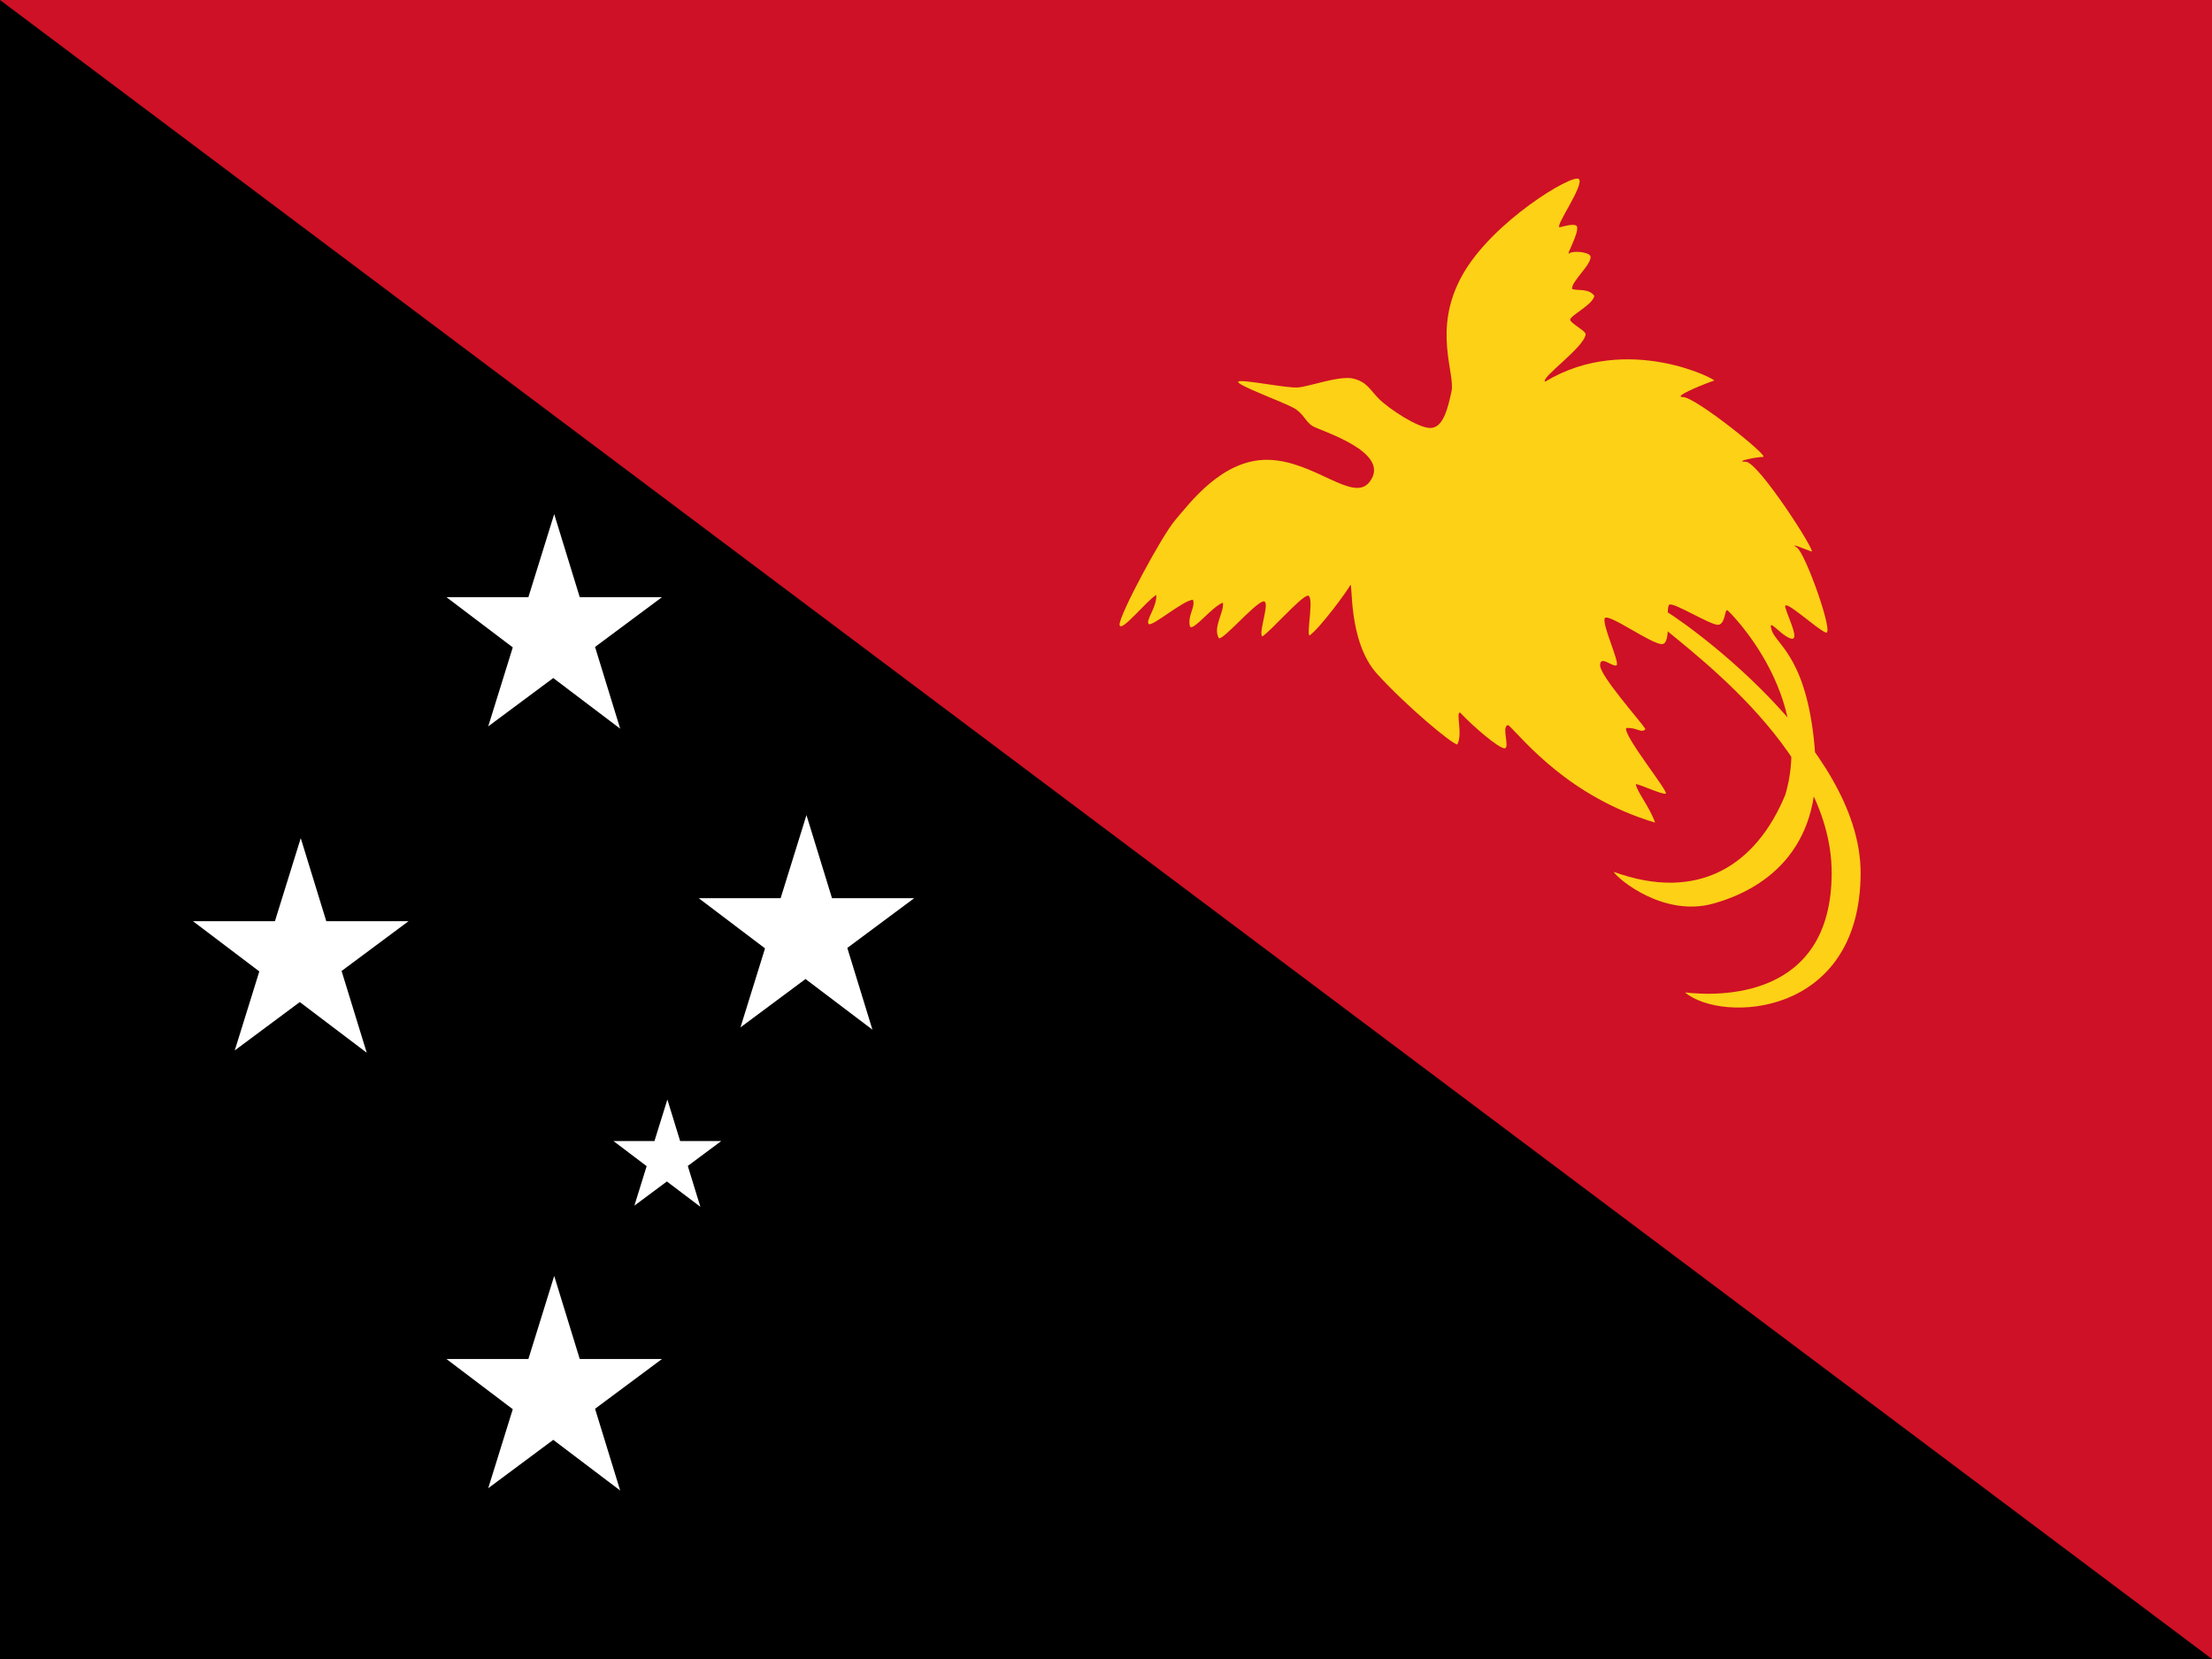
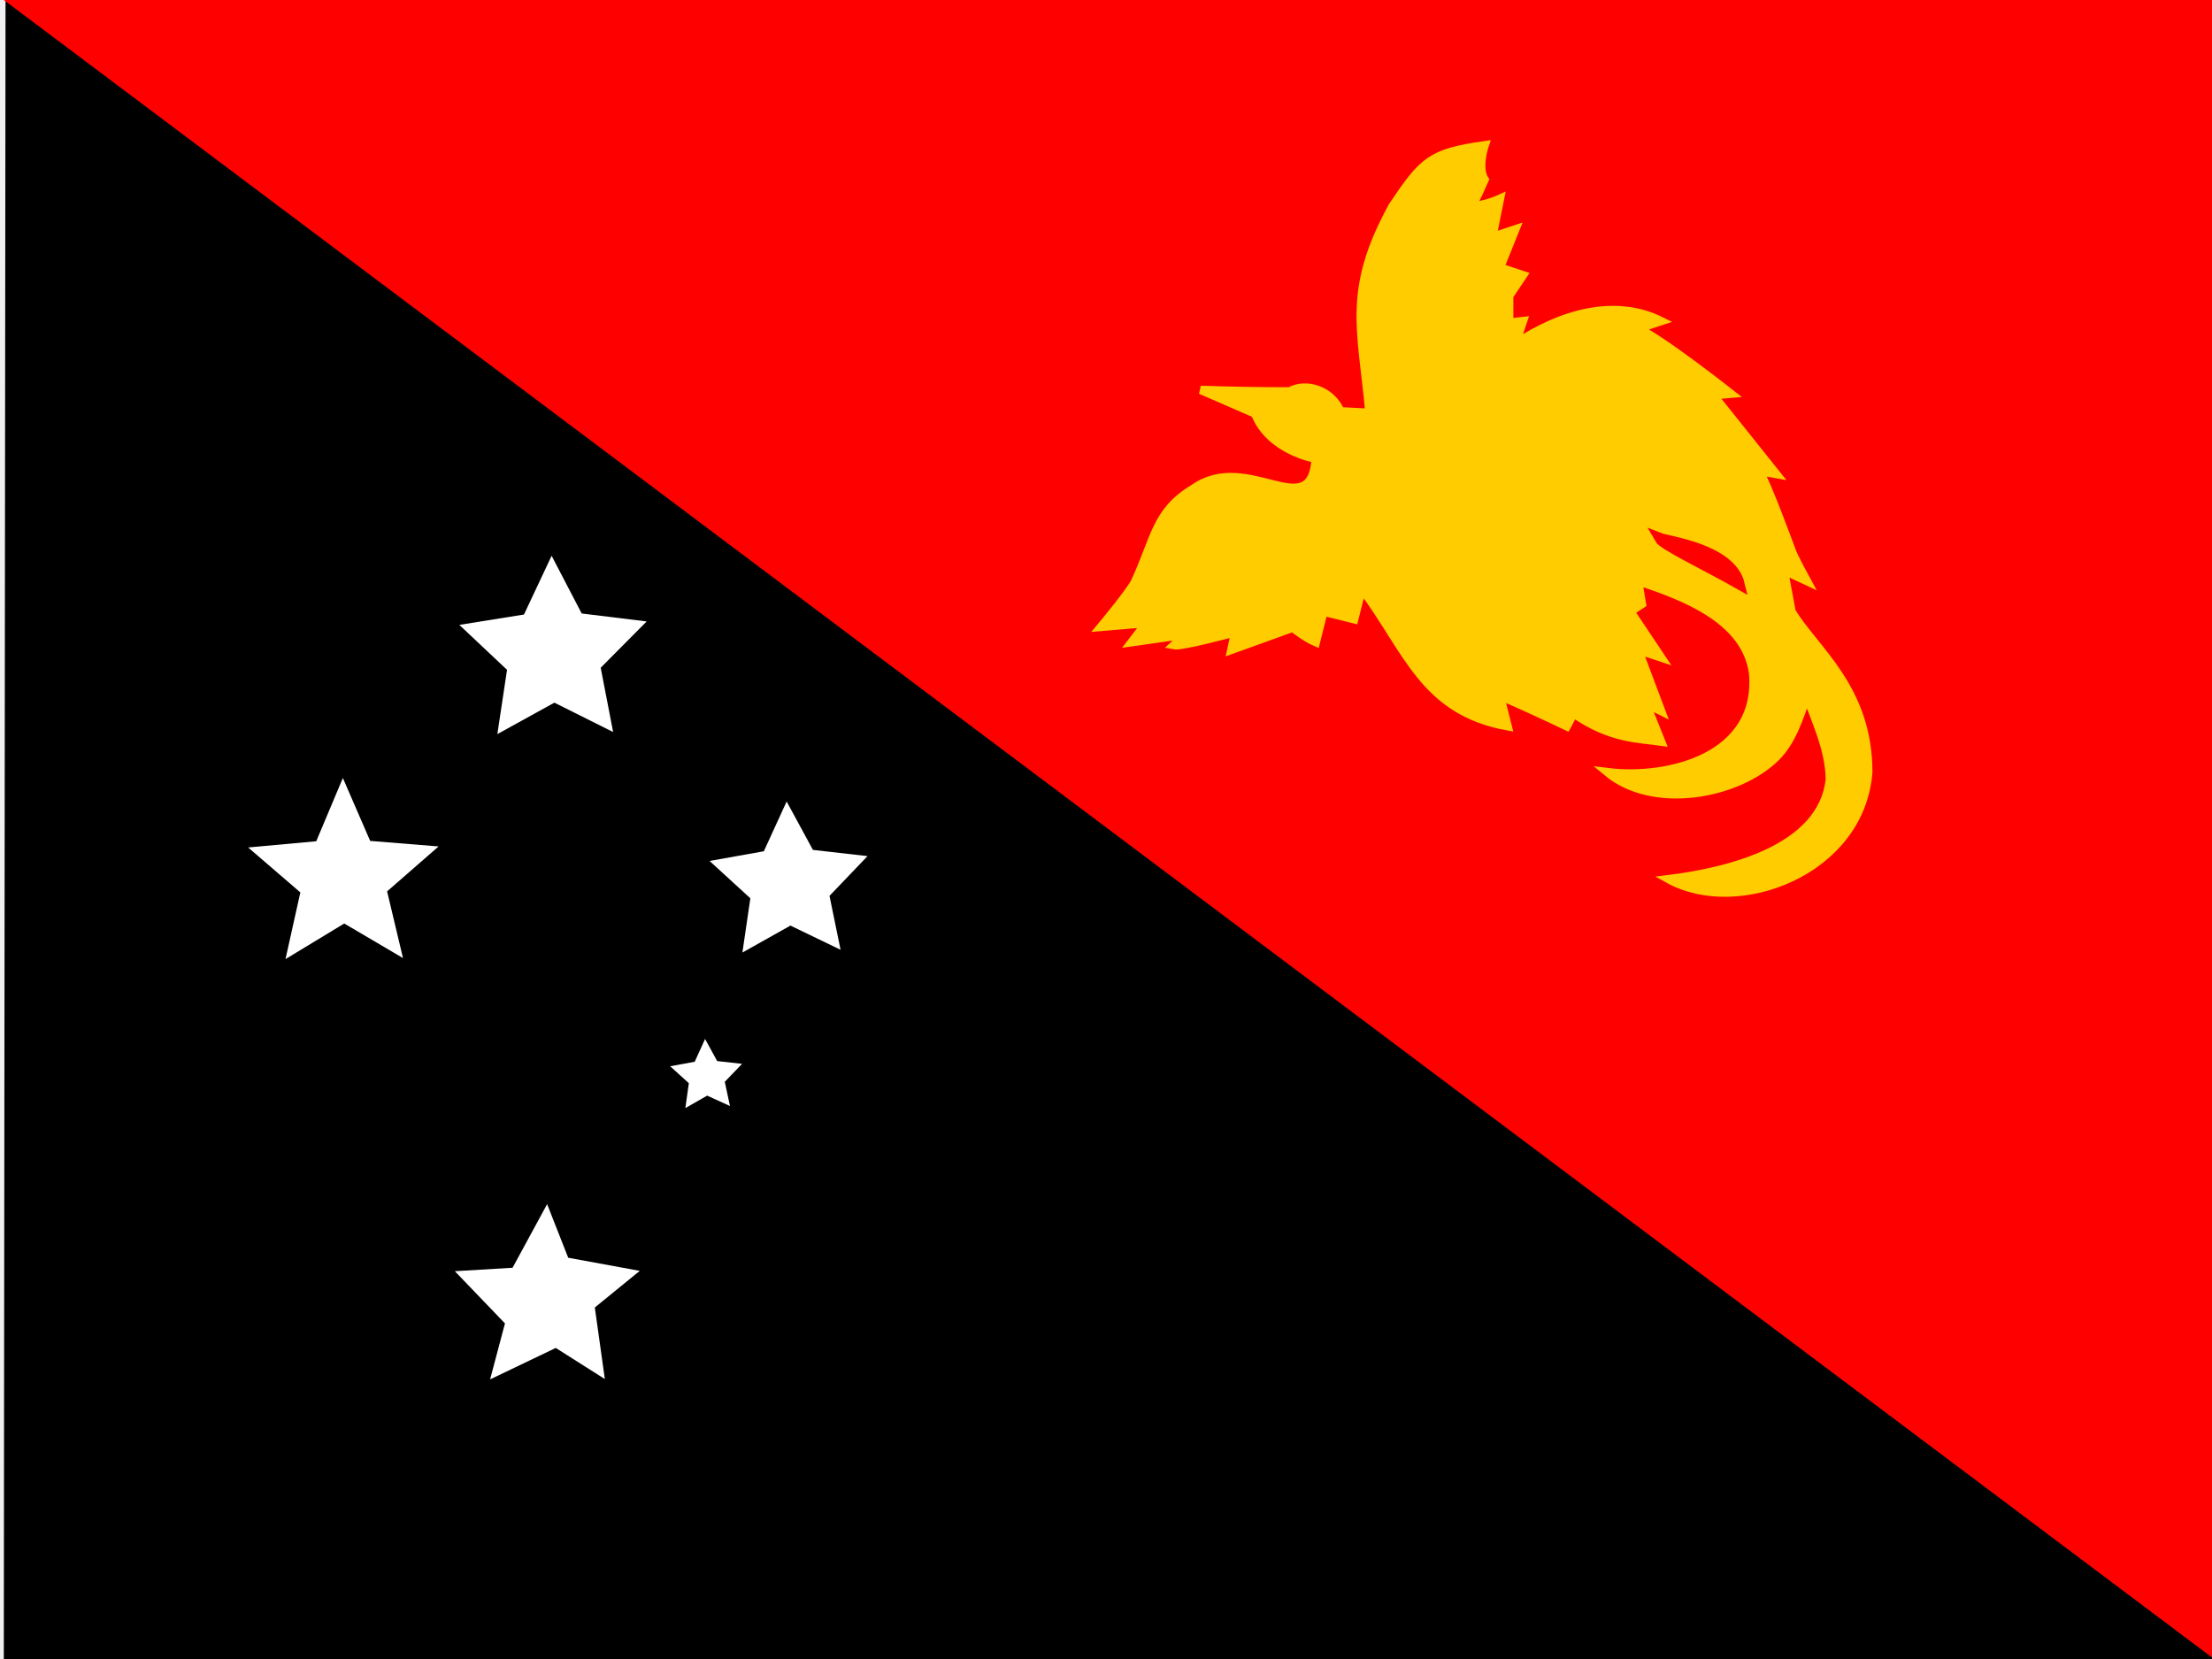
- <svg xmlns="http://www.w3.org/2000/svg" xmlns:xlink="http://www.w3.org/1999/xlink" viewBox="0 0 768 576">
-   <rect width="768" height="576" fill="#000" />
-   <path d="M0,0H768V576z" fill="#ce1126" />
-   <path d="M475.485,167.354C469.812,174.68 456.39,159.984 440.31,159.648C424.23,159.313 412.839,175.058 408.15,180.419C403.46,185.779 388.385,213.918 388.72,216.933C389.055,219.948 398.101,208.559 401.45,206.549C401.785,210.569 397.765,215.259 398.77,216.599C399.775,217.938 410.494,208.559 414.18,208.224C415.185,210.904 412.17,213.584 413.175,217.604C414.515,218.943 420.545,210.903 424.565,209.229C425.235,212.244 420.88,217.939 423.225,221.624C424.9,221.958 434.949,210.234 438.3,208.893C441.65,207.553 436.624,219.948 438.3,220.953C441.315,218.943 450.695,208.223 453.71,206.883C456.725,205.544 453.376,220.619 454.715,220.619C458.4,217.938 467.78,205.209 468.785,203.199C469.79,201.189 467.78,222.629 478.165,234.019C488.55,245.41 504.296,258.474 505.97,258.474C507.98,254.789 505.301,247.084 506.975,247.419C511.665,252.444 520.375,259.814 522.385,259.814C524.395,259.814 521.044,251.774 523.725,251.774C529.085,256.799 544.495,276.564 574.645,285.609C572.635,279.914 568.279,274.889 567.945,272.209C569.955,272.544 576.991,275.895 578.33,275.559C579.67,275.223 563.59,255.459 564.595,252.779C568.28,252.444 569.956,254.789 571.295,253.113C569.62,250.434 555.55,234.689 555.55,231.003C555.55,227.318 559.906,231.674 561.245,231.003C562.585,230.333 555.886,216.263 557.225,214.589C558.565,212.914 573.304,223.634 576.99,223.634C580.675,223.634 577.995,210.569 579.67,209.898C581.345,209.228 593.741,216.933 596.42,216.933C599.1,216.933 598.765,211.238 599.77,211.908C600.775,212.579 629.92,241.724 619.87,275.894C609.82,300.349 589.721,313.414 560.24,302.694C561.915,305.374 577.66,318.439 594.745,313.749C611.83,309.059 632.599,295.659 630.255,262.159C627.91,228.66 616.854,223.969 615.18,218.944C613.505,213.919 617.861,220.284 621.545,221.625C625.23,222.965 620.875,214.589 619.87,210.903C618.865,207.218 630.925,218.609 633.94,219.614C636.955,220.619 626.905,192.144 623.89,190.134C620.875,188.124 626.905,190.803 628.915,191.474C630.925,192.144 610.489,160.319 606.135,160.319C601.78,160.319 609.819,158.643 612.165,158.643C614.51,158.643 588.716,137.873 584.36,137.873C580.005,137.873 593.739,132.512 595.08,132.178C597.425,132.512 565.265,115.093 536.455,132.512C534.78,131.174 550.024,120.621 550.525,116.099C550.693,114.926 545.501,112.413 545.165,111.074C544.83,109.734 553.205,105.714 553.54,102.699C551.53,100.019 547.845,101.024 545.835,100.354C545.333,97.842 552.871,91.644 552.2,88.965C551.698,87.457 546.169,86.955 544.83,87.96C543.49,88.965 548.348,80.925 547.51,78.58C546.841,77.575 544.16,78.245 541.48,78.915C539.805,78.58 550.19,64.174 548.18,62.164C546.17,60.154 518.029,76.904 507.645,95.664C497.26,114.424 505.301,129.499 503.96,135.864C502.62,142.229 500.944,148.594 496.59,148.594C492.235,148.594 482.186,141.894 478.835,138.544C475.485,135.195 474.815,132.849 470.125,131.509C465.435,130.17 454.715,134.19 450.695,134.524C446.675,134.859 430.93,131.509 429.925,132.514C428.92,133.519 445.335,139.549 449.02,141.559C452.705,143.569 453.041,146.25 455.72,147.924C458.4,149.598 483.525,156.969 475.485,167.354zM573.64,214.589C581.68,222.629 635.95,258.809 635.95,303.029C635.95,347.249 596.419,345.91 585.03,344.569C597.76,355.289 646,353.279 646,303.029C646,258.809 583.69,214.589 575.65,210.569C567.61,206.549 565.6,206.549 573.64,214.589z" fill="#fcd116" />
-   <g fill="#fff">
-     <path d="M220.254,418.599,231.709,381.748,243.164,419,213,396.168h37.418z" />
-     <path id="sl" d="m192.418,178.496 -22.909,73.702 60.327,-44.862h-74.836l60.327,45.664z" />
-     <use xlink:href="#sl" x="-88" y="112.504" />
-     <use xlink:href="#sl" x="87.582" y="104.504" />
-     <use xlink:href="#sl" y="264.504" />
+ <svg xmlns="http://www.w3.org/2000/svg" id="flag-icons-pg" viewBox="0 0 640 480">
+   <g fill-rule="evenodd">
+     <path fill="#000001" d="m1.6 0-.5 480h640z" />
+     <path fill="red" d="m640.6 480 .5-480H1.1z" />
  </g>
+   <path fill="#fc0" stroke="#fc0" stroke-width="1.1" d="m178 54-3.8-.2c-1.2-2.8-4.5-3.8-6.6-2.6A333 333 0 0 1 156 51l7.1 3.1C165 59 171 60 171 60c-.6 8.8-8.9-1.1-15.9 3.9-5 3-5 6.5-7.7 12.3-.9 1.6-4.4 5.8-4.4 5.8l5.9-.5L147 84l7-1-1.5 1.4c1 .2 8-1.7 8-1.7L160 85l8-2.9s1.6 1.3 3 1.9l1-4 4 1 1-4c6 8 8 16 19 18l-1-4a262.2 262.2 0 0 1 8.7 4l.9-1.7c4.8 3.4 8.7 3.3 11.4 3.7l-2-5 2 1-3-8 3 1-4-6 1.5-1-.5-3c6 2 14 5 15 12 1 11-11 14-19 13 6 5 17 3 22-2 2-2 3-5 4-8 1 3 3 7 3 11-1 9-13 12-21 13 9 5 25-1 26-14 0-11-7-16-10-21l-1-5.4 3 1.4s-1.8-3.3-2-4c0 0-3.1-8.5-4.2-10.4l2.2.4-8.2-10.3 2.3-.2S215.6 44 213 43l3-1c-6-3-13-1-19 3l1-3-1.8.2v-3.5L198 36l-3-1 2-5-3 1 1-5s-2.2 1-3.6.9a51.7 51.7 0 0 0 1.6-3.4c-1-1.5 0-4.5 0-4.5-7 1-8 2-12 8-6 11-4 16-3 27z" transform="matrix(2.21989 0 0 2.21194 1.1 0)" />
+   <path fill="red" fill-rule="evenodd" stroke="red" stroke-width="1.4" d="M215.8 70.4c.5.9 6.2 3.6 10.4 6-1.1-4.6-9.4-5.6-10.4-6z" transform="matrix(2.21989 0 0 2.21194 1.1 0)" />
+   <path fill="#fff" fill-rule="evenodd" d="m175 399-14.2-9-19 9.1 4.3-16.2-14.5-15.1 16.7-1 10-18.4 6.1 15.5 20.7 3.8-13 10.6zm36.2-79-6.6-3-6.3 3.6 1-7.2-5.4-4.9 7.1-1.3 3-6.6 3.5 6.4 7.2.8-5 5.2zm32-45.2-14.5-7-13.9 7.8 2.3-15.7-11.8-10.8 15.7-2.8 6.6-14.4 7.6 14 15.8 1.8-11 11.5zm-65.8-63-17-8.5-16.5 9.1 2.8-18.6-13.8-13 18.7-3 8-17 8.7 16.7 18.8 2.3-13.3 13.4zm-60.8 65.4-17-10-17 10.3 4.3-19.3-15.1-13 19.7-1.8 7.7-18.3 7.9 18.2 19.8 1.6-14.9 13z" />
</svg>
